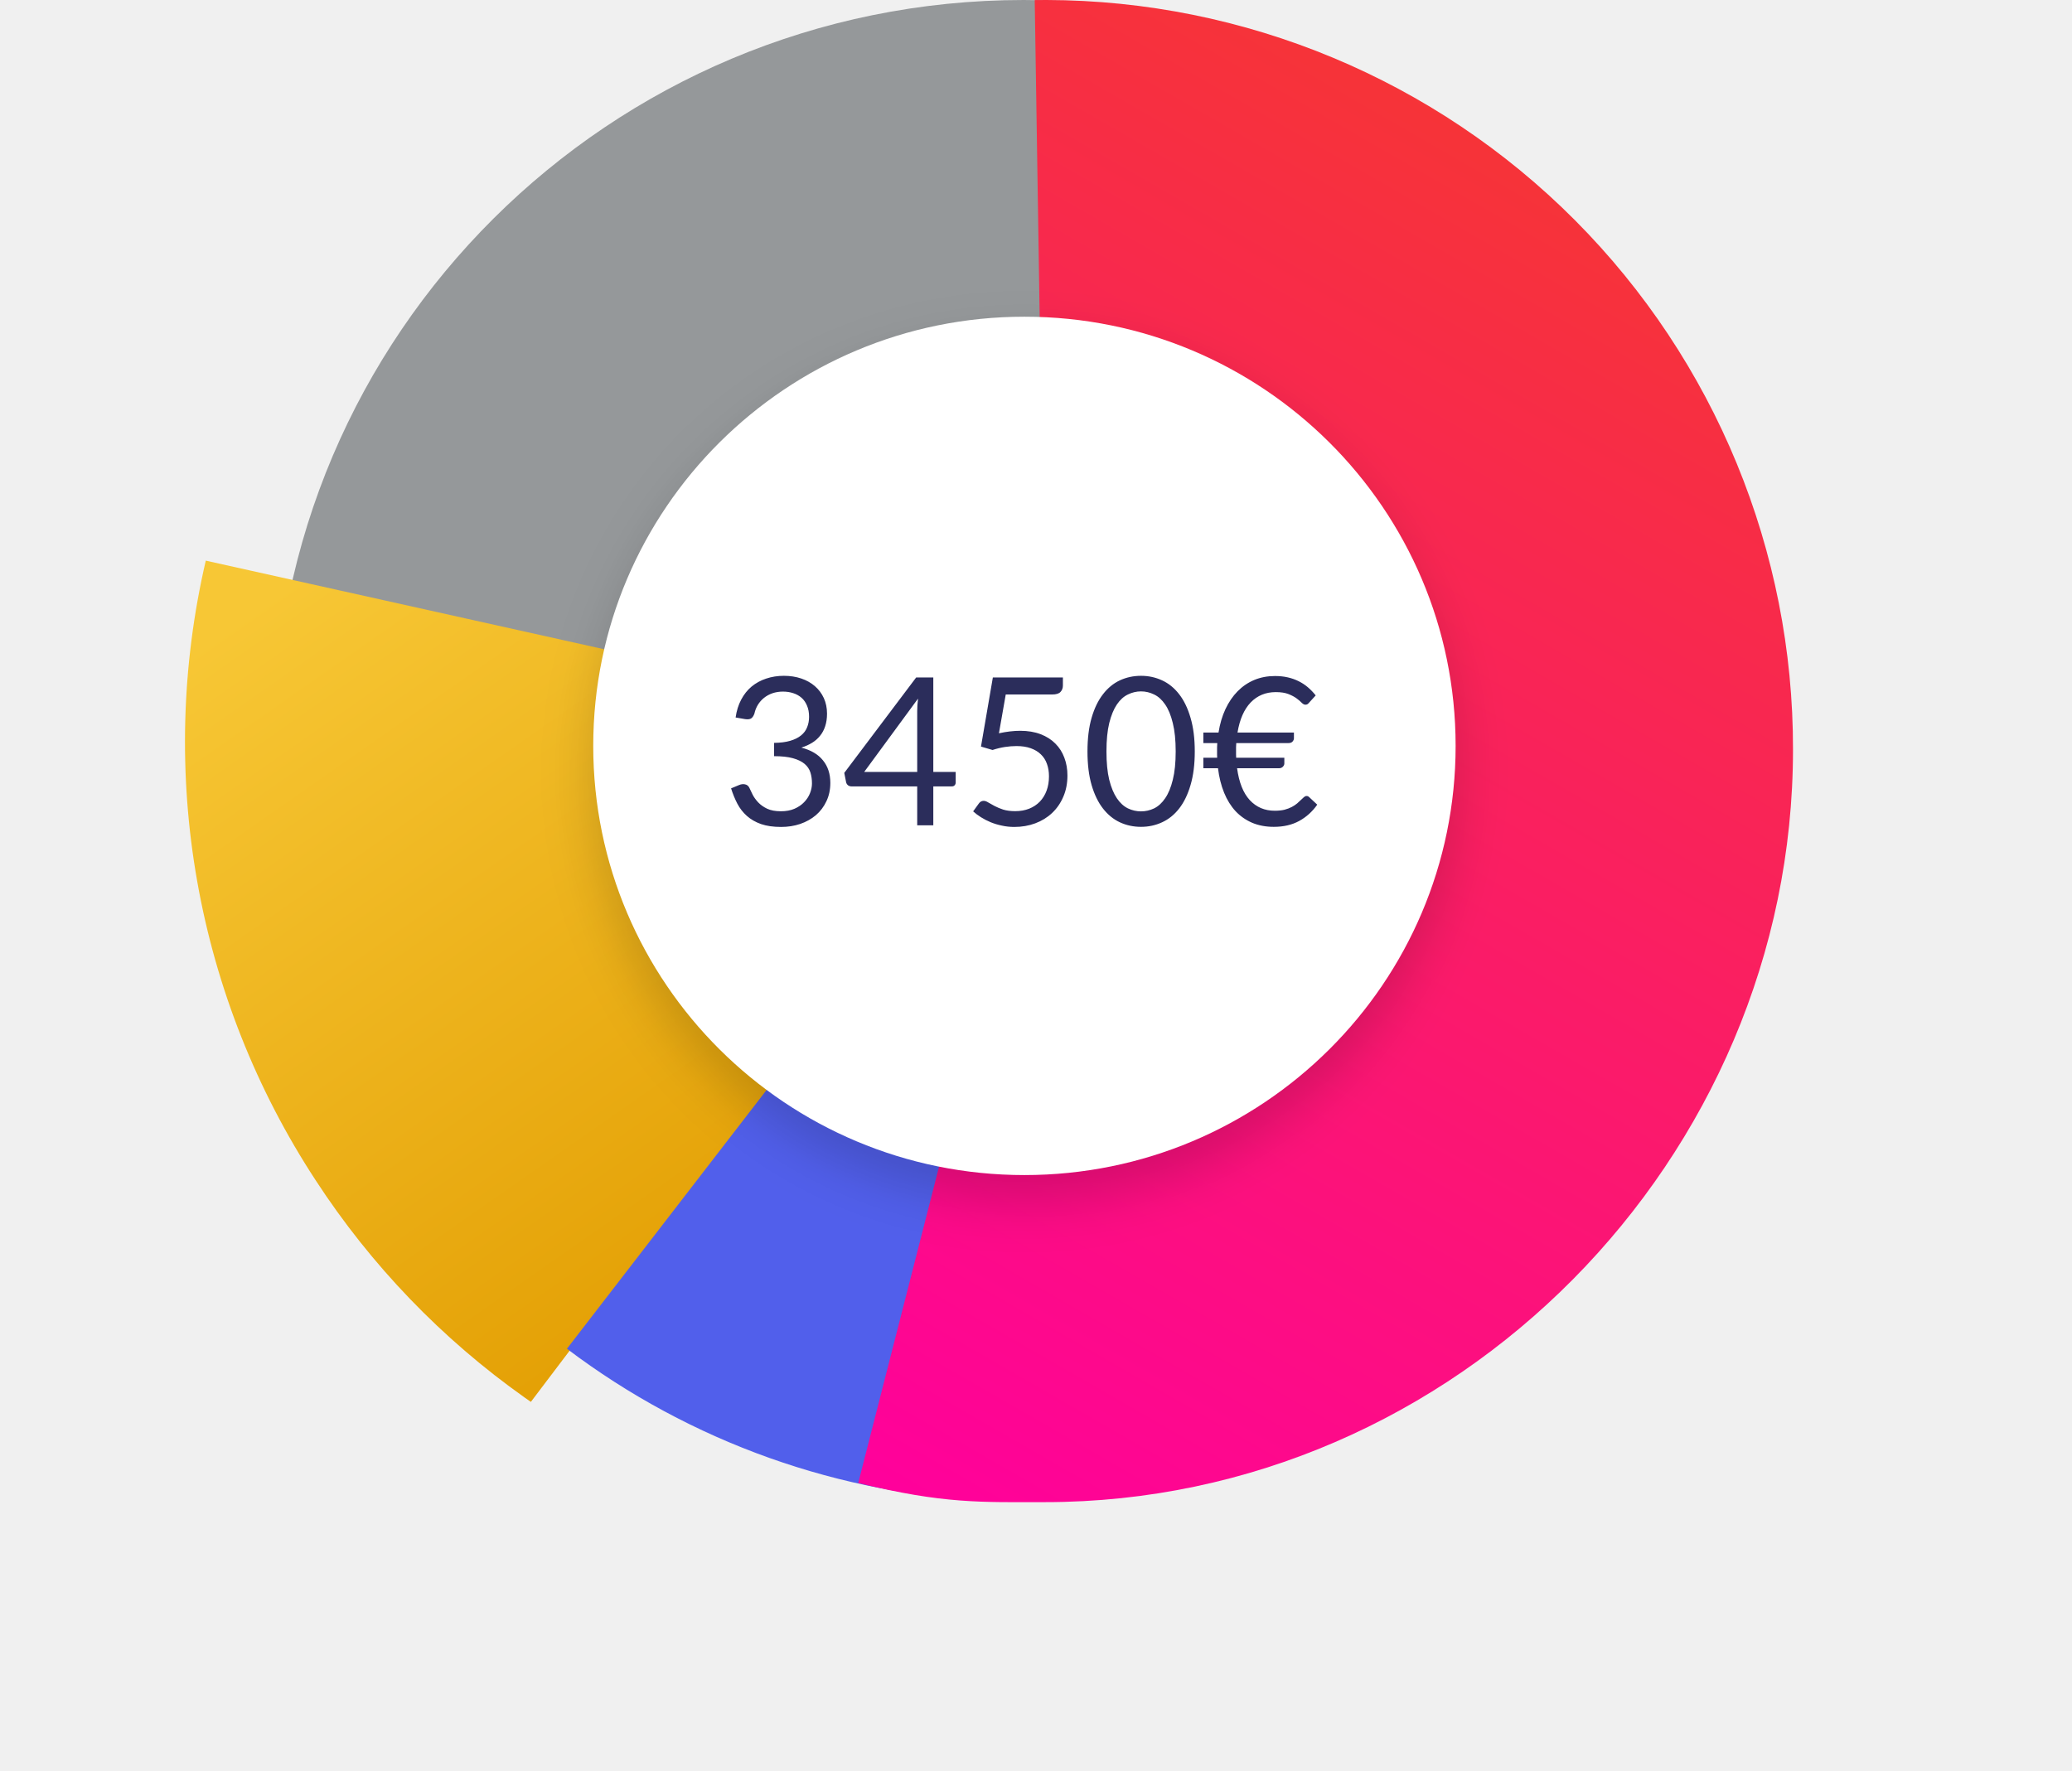
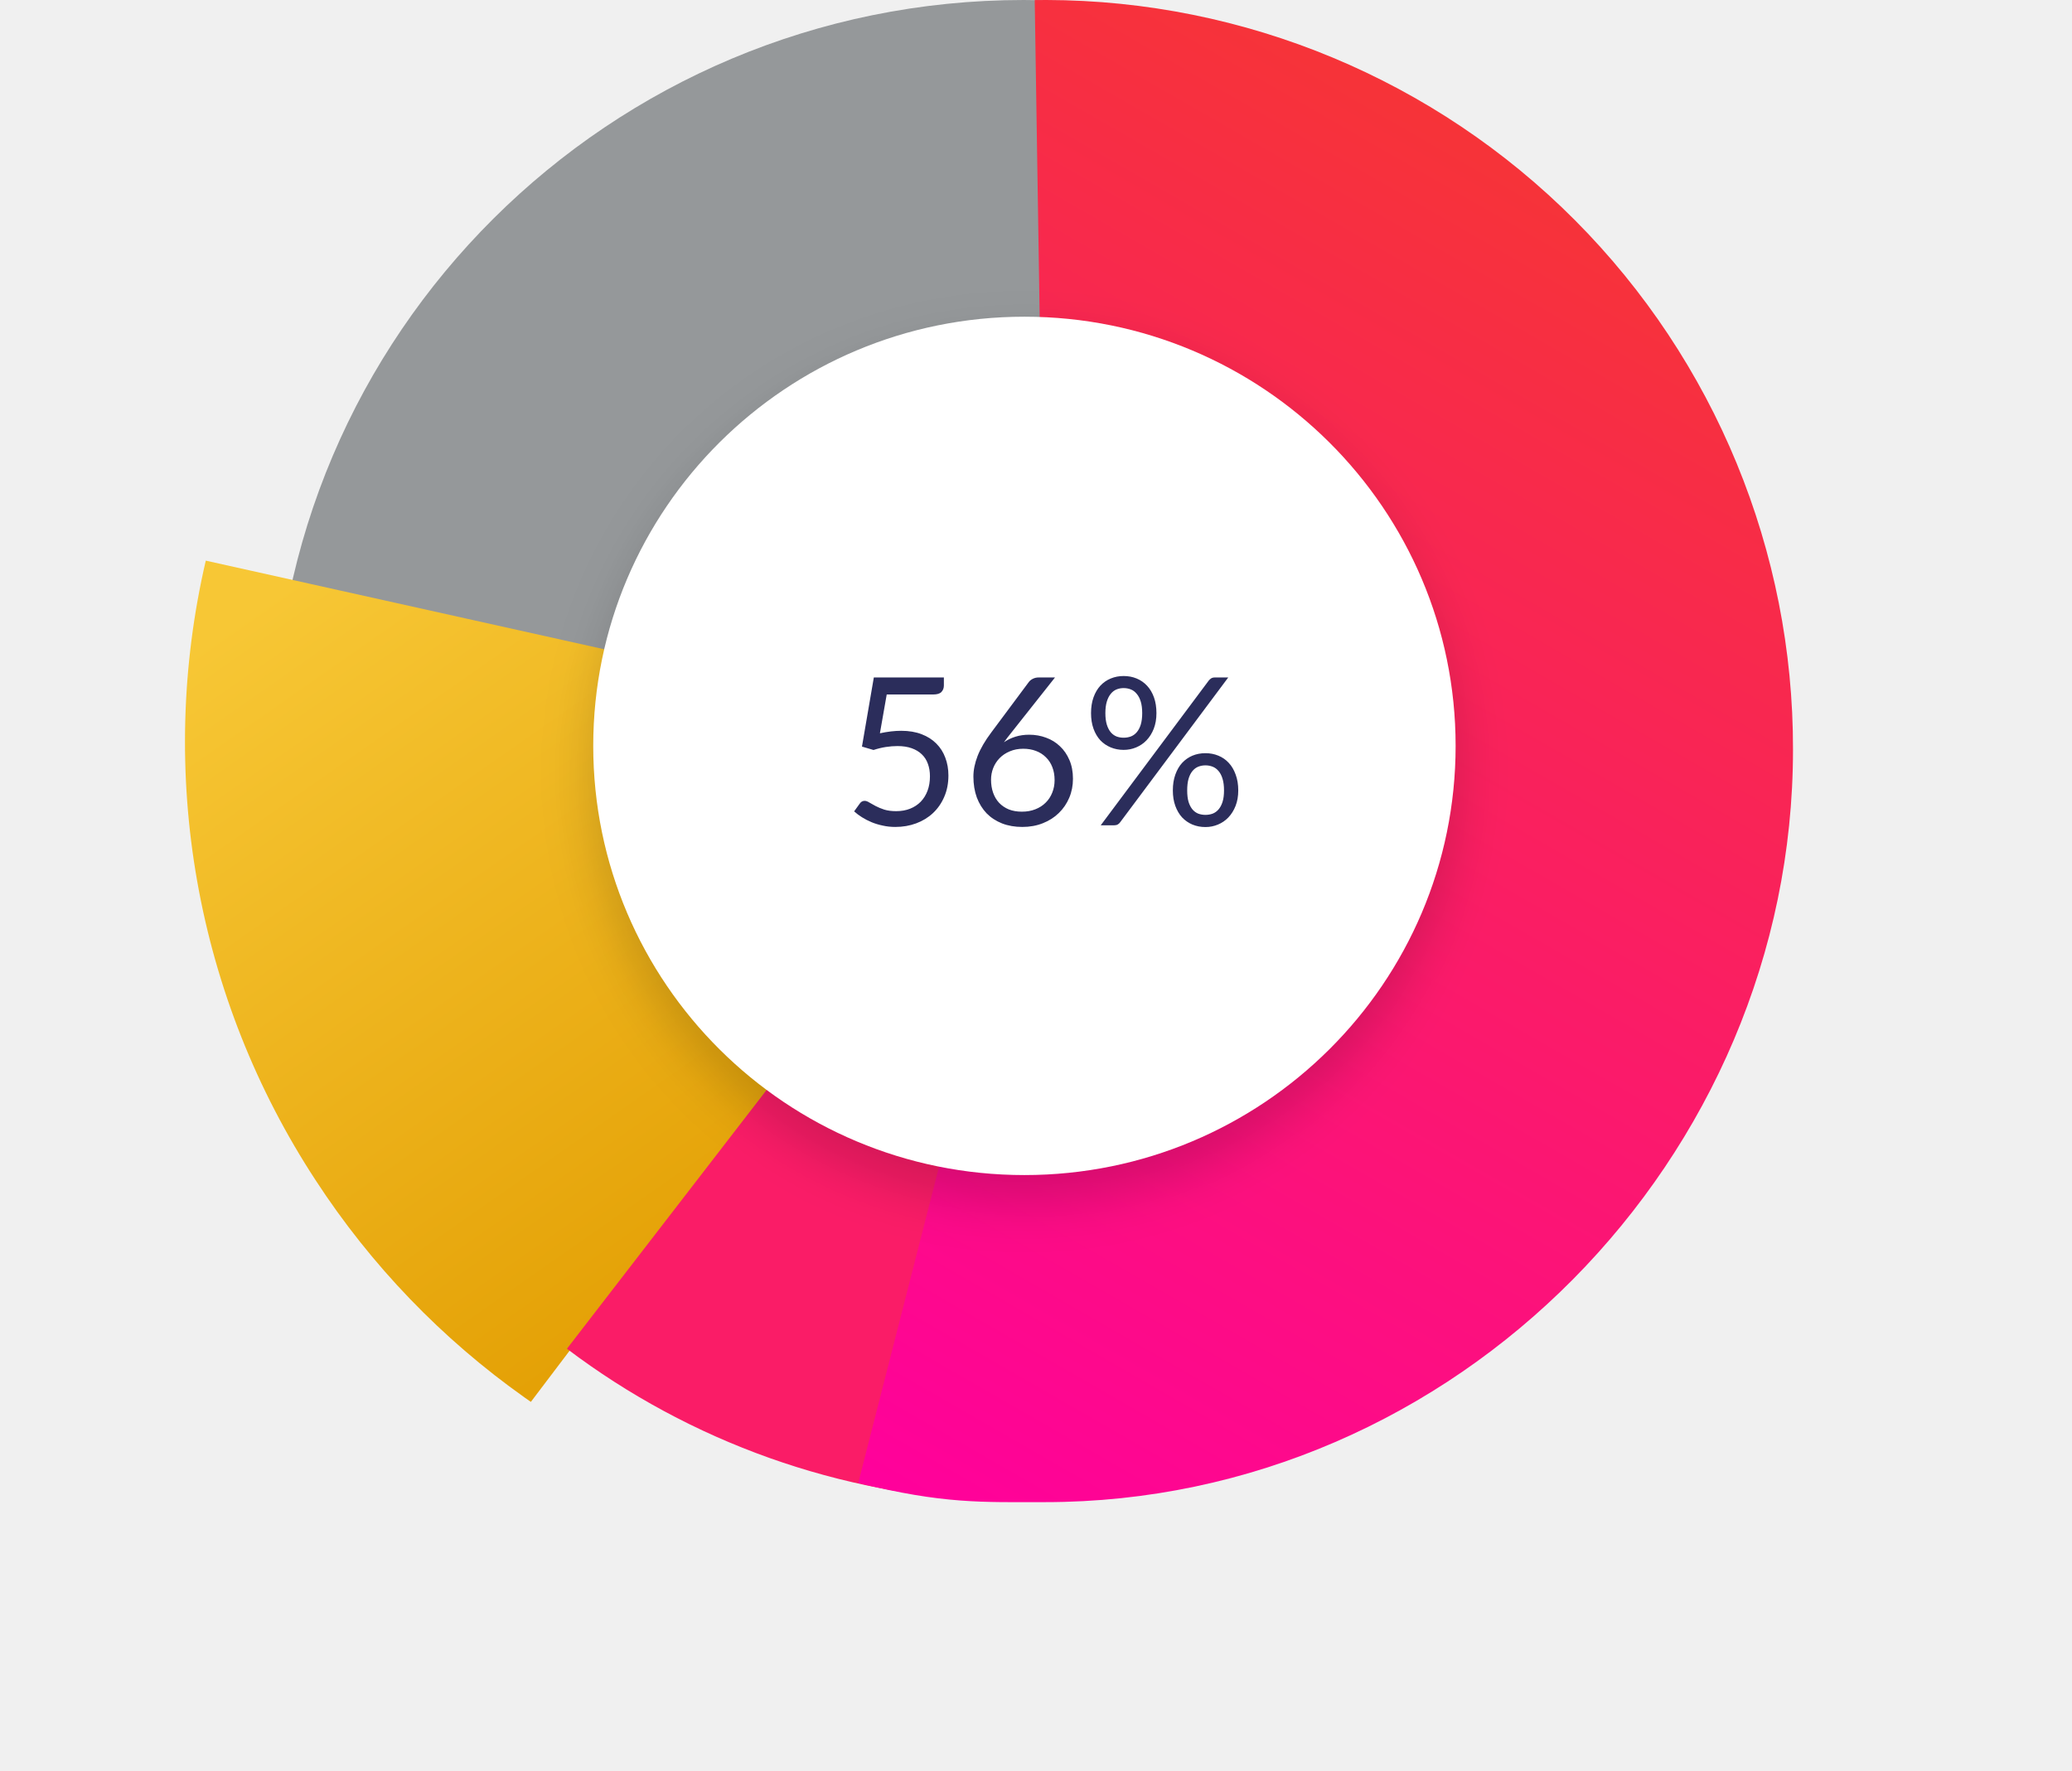
<svg xmlns="http://www.w3.org/2000/svg" width="241" height="206" viewBox="0 0 241 206" fill="none">
  <path d="M119.07 173.646C167.241 173.646 206.292 134.774 206.292 86.823C206.292 38.872 167.241 0 119.07 0C70.898 0 31.848 38.872 31.848 86.823C31.848 134.774 70.898 173.646 119.07 173.646Z" fill="#95989A" />
  <path fill-rule="evenodd" clip-rule="evenodd" d="M61.746 163.07C61.509 162.906 61.273 162.741 61.038 162.575C51.401 155.754 43.143 147.169 36.702 137.273C29.818 126.747 25.138 114.935 22.944 102.551C20.75 90.166 21.087 77.466 23.935 65.215L116.419 85.787L133.163 63.533C125.875 75.715 121.038 84.746 121.038 84.746L61.746 163.07Z" fill="url(#paint0_linear)" />
-   <path fill-rule="evenodd" clip-rule="evenodd" d="M171.815 17.986C180.061 24.104 187.152 31.643 192.754 40.248C218.986 80.459 207.359 134.32 166.785 160.55C151.633 170.364 133.828 175.277 115.787 174.622C97.746 173.968 80.343 167.777 65.942 156.89L119.287 87.741L171.815 17.986Z" fill="#515FEB" />
+   <path fill-rule="evenodd" clip-rule="evenodd" d="M171.815 17.986C180.061 24.104 187.152 31.643 192.754 40.248C218.986 80.459 207.359 134.32 166.785 160.55C151.633 170.364 133.828 175.277 115.787 174.622C97.746 173.968 80.343 167.777 65.942 156.89L119.287 87.741L171.815 17.986Z" fill="#FA1C67" />
  <path fill-rule="evenodd" clip-rule="evenodd" d="M99.824 172.507C109.743 174.96 114.23 174.732 121.535 174.732C169.325 174.732 208.549 134.775 208.549 87.203C208.597 64.123 199.474 41.97 183.188 25.616C166.903 9.263 144.787 0.048 121.708 0C121.254 0 120.802 0.003 120.351 0.01L121.708 86.823L99.824 172.507Z" fill="url(#paint1_linear)" />
  <g filter="url(#filter0_d)">
    <path d="M119.154 136.686C146.853 136.686 169.307 114.335 169.307 86.763C169.307 59.191 146.853 36.84 119.154 36.84C91.456 36.84 69.001 59.191 69.001 86.763C69.001 114.335 91.456 136.686 119.154 136.686Z" fill="white" />
  </g>
-   <path d="M85.561 83.46C85.674 82.676 85.889 81.984 86.21 81.384C86.529 80.776 86.933 80.268 87.421 79.86C87.918 79.452 88.481 79.144 89.114 78.936C89.754 78.72 90.442 78.612 91.177 78.612C91.906 78.612 92.578 78.716 93.194 78.924C93.809 79.132 94.338 79.428 94.778 79.812C95.225 80.196 95.573 80.66 95.822 81.204C96.07 81.748 96.194 82.352 96.194 83.016C96.194 83.56 96.121 84.048 95.978 84.48C95.841 84.904 95.641 85.276 95.377 85.596C95.121 85.916 94.809 86.188 94.442 86.412C94.073 86.636 93.662 86.82 93.206 86.964C94.326 87.252 95.165 87.748 95.725 88.452C96.293 89.148 96.578 90.02 96.578 91.068C96.578 91.86 96.425 92.572 96.121 93.204C95.826 93.836 95.418 94.376 94.897 94.824C94.377 95.264 93.769 95.604 93.073 95.844C92.385 96.076 91.645 96.192 90.853 96.192C89.942 96.192 89.162 96.08 88.513 95.856C87.865 95.624 87.317 95.308 86.87 94.908C86.421 94.508 86.053 94.036 85.766 93.492C85.478 92.94 85.234 92.344 85.034 91.704L85.957 91.32C86.198 91.216 86.43 91.188 86.653 91.236C86.885 91.284 87.053 91.416 87.157 91.632C87.261 91.856 87.389 92.124 87.541 92.436C87.701 92.748 87.918 93.048 88.189 93.336C88.462 93.624 88.805 93.868 89.222 94.068C89.645 94.268 90.181 94.368 90.829 94.368C91.43 94.368 91.954 94.272 92.401 94.08C92.858 93.88 93.234 93.624 93.529 93.312C93.834 93 94.061 92.652 94.213 92.268C94.365 91.884 94.442 91.504 94.442 91.128C94.442 90.664 94.382 90.24 94.261 89.856C94.141 89.472 93.918 89.14 93.59 88.86C93.261 88.58 92.809 88.36 92.234 88.2C91.665 88.04 90.933 87.96 90.037 87.96V86.412C90.773 86.404 91.397 86.324 91.909 86.172C92.43 86.02 92.85 85.812 93.169 85.548C93.498 85.284 93.734 84.968 93.877 84.6C94.029 84.232 94.106 83.824 94.106 83.376C94.106 82.88 94.025 82.448 93.865 82.08C93.713 81.712 93.501 81.408 93.23 81.168C92.957 80.928 92.633 80.748 92.257 80.628C91.889 80.508 91.49 80.448 91.058 80.448C90.626 80.448 90.222 80.512 89.846 80.64C89.478 80.768 89.15 80.948 88.862 81.18C88.582 81.404 88.346 81.672 88.153 81.984C87.962 82.296 87.826 82.64 87.746 83.016C87.641 83.296 87.51 83.484 87.35 83.58C87.198 83.668 86.974 83.692 86.677 83.652L85.561 83.46ZM106.683 89.796V82.704C106.683 82.496 106.691 82.268 106.707 82.02C106.723 81.772 106.747 81.52 106.779 81.264L100.515 89.796H106.683ZM111.159 89.796V91.02C111.159 91.148 111.119 91.256 111.039 91.344C110.967 91.432 110.851 91.476 110.691 91.476H108.555V96H106.683V91.476H99.051C98.891 91.476 98.751 91.432 98.631 91.344C98.519 91.248 98.447 91.132 98.415 90.996L98.199 89.904L106.563 78.804H108.555V89.796H111.159ZM116.189 85.296C117.085 85.104 117.909 85.008 118.661 85.008C119.557 85.008 120.349 85.14 121.037 85.404C121.725 85.668 122.297 86.032 122.753 86.496C123.217 86.96 123.565 87.508 123.797 88.14C124.037 88.772 124.157 89.46 124.157 90.204C124.157 91.116 123.997 91.94 123.677 92.676C123.365 93.412 122.929 94.044 122.369 94.572C121.817 95.092 121.165 95.492 120.413 95.772C119.661 96.052 118.849 96.192 117.977 96.192C117.473 96.192 116.989 96.14 116.525 96.036C116.061 95.94 115.625 95.808 115.217 95.64C114.817 95.472 114.445 95.28 114.101 95.064C113.757 94.848 113.453 94.62 113.189 94.38L113.849 93.468C113.993 93.26 114.181 93.156 114.413 93.156C114.573 93.156 114.753 93.22 114.953 93.348C115.153 93.468 115.397 93.604 115.685 93.756C115.973 93.908 116.309 94.048 116.693 94.176C117.085 94.296 117.549 94.356 118.085 94.356C118.685 94.356 119.225 94.26 119.705 94.068C120.185 93.876 120.597 93.604 120.941 93.252C121.285 92.892 121.549 92.464 121.733 91.968C121.917 91.472 122.009 90.916 122.009 90.3C122.009 89.764 121.929 89.28 121.769 88.848C121.617 88.416 121.381 88.048 121.061 87.744C120.749 87.44 120.357 87.204 119.885 87.036C119.413 86.868 118.861 86.784 118.229 86.784C117.797 86.784 117.345 86.82 116.873 86.892C116.409 86.964 115.933 87.08 115.445 87.24L114.101 86.844L115.481 78.804H123.629V79.74C123.629 80.044 123.533 80.296 123.341 80.496C123.157 80.688 122.837 80.784 122.381 80.784H116.981L116.189 85.296ZM138.967 87.408C138.967 88.912 138.803 90.216 138.475 91.32C138.155 92.416 137.715 93.324 137.155 94.044C136.595 94.764 135.931 95.3 135.163 95.652C134.403 96.004 133.587 96.18 132.715 96.18C131.835 96.18 131.015 96.004 130.255 95.652C129.503 95.3 128.847 94.764 128.287 94.044C127.727 93.324 127.287 92.416 126.967 91.32C126.647 90.216 126.487 88.912 126.487 87.408C126.487 85.904 126.647 84.6 126.967 83.496C127.287 82.392 127.727 81.48 128.287 80.76C128.847 80.032 129.503 79.492 130.255 79.14C131.015 78.788 131.835 78.612 132.715 78.612C133.587 78.612 134.403 78.788 135.163 79.14C135.931 79.492 136.595 80.032 137.155 80.76C137.715 81.48 138.155 82.392 138.475 83.496C138.803 84.6 138.967 85.904 138.967 87.408ZM136.747 87.408C136.747 86.096 136.635 84.996 136.411 84.108C136.195 83.212 135.899 82.492 135.523 81.948C135.155 81.404 134.727 81.016 134.239 80.784C133.751 80.544 133.243 80.424 132.715 80.424C132.187 80.424 131.679 80.544 131.191 80.784C130.703 81.016 130.275 81.404 129.907 81.948C129.539 82.492 129.243 83.212 129.019 84.108C128.803 84.996 128.695 86.096 128.695 87.408C128.695 88.72 128.803 89.82 129.019 90.708C129.243 91.596 129.539 92.312 129.907 92.856C130.275 93.4 130.703 93.792 131.191 94.032C131.679 94.264 132.187 94.38 132.715 94.38C133.243 94.38 133.751 94.264 134.239 94.032C134.727 93.792 135.155 93.4 135.523 92.856C135.899 92.312 136.195 91.596 136.411 90.708C136.635 89.82 136.747 88.72 136.747 87.408ZM139.965 85.212H141.729C141.889 84.204 142.157 83.296 142.533 82.488C142.917 81.672 143.389 80.98 143.949 80.412C144.517 79.836 145.165 79.396 145.893 79.092C146.629 78.788 147.429 78.636 148.293 78.636C148.829 78.636 149.325 78.688 149.781 78.792C150.237 78.896 150.657 79.044 151.041 79.236C151.433 79.428 151.793 79.664 152.121 79.944C152.449 80.224 152.753 80.54 153.033 80.892L152.289 81.708C152.233 81.78 152.169 81.844 152.097 81.9C152.033 81.948 151.945 81.972 151.833 81.972C151.697 81.972 151.553 81.896 151.401 81.744C151.257 81.592 151.061 81.424 150.813 81.24C150.565 81.056 150.249 80.888 149.865 80.736C149.481 80.584 148.989 80.508 148.389 80.508C147.221 80.508 146.249 80.908 145.473 81.708C144.705 82.508 144.193 83.676 143.937 85.212H150.501V85.872C150.501 86.016 150.445 86.148 150.333 86.268C150.229 86.38 150.077 86.436 149.877 86.436H143.793C143.785 86.596 143.777 86.756 143.769 86.916C143.769 87.076 143.769 87.24 143.769 87.408C143.769 87.536 143.769 87.66 143.769 87.78C143.769 87.9 143.773 88.02 143.781 88.14H149.385V88.812C149.385 88.948 149.325 89.076 149.205 89.196C149.093 89.308 148.945 89.364 148.761 89.364H143.889C144.113 91.012 144.605 92.248 145.365 93.072C146.133 93.896 147.101 94.308 148.269 94.308C148.701 94.308 149.081 94.268 149.409 94.188C149.737 94.1 150.021 93.992 150.261 93.864C150.501 93.736 150.705 93.6 150.873 93.456C151.049 93.304 151.201 93.164 151.329 93.036C151.457 92.908 151.569 92.804 151.665 92.724C151.769 92.636 151.869 92.592 151.965 92.592C152.037 92.592 152.097 92.604 152.145 92.628C152.193 92.652 152.249 92.696 152.313 92.76L153.213 93.6C152.645 94.408 151.945 95.04 151.113 95.496C150.281 95.952 149.297 96.18 148.161 96.18C147.233 96.18 146.397 96.024 145.653 95.712C144.909 95.392 144.261 94.94 143.709 94.356C143.165 93.764 142.721 93.048 142.377 92.208C142.033 91.36 141.797 90.412 141.669 89.364H139.965V88.14H141.573C141.565 88.02 141.561 87.9 141.561 87.78C141.561 87.66 141.561 87.536 141.561 87.408C141.561 87.248 141.561 87.088 141.561 86.928C141.569 86.76 141.577 86.596 141.585 86.436H139.965V85.212Z" fill="#2B2D5B" />
+   <path d="M102.345 85.296C103.241 85.104 104.065 85.008 104.817 85.008C105.713 85.008 106.505 85.14 107.193 85.404C107.881 85.668 108.453 86.032 108.909 86.496C109.373 86.96 109.721 87.508 109.953 88.14C110.193 88.772 110.313 89.46 110.313 90.204C110.313 91.116 110.153 91.94 109.833 92.676C109.521 93.412 109.085 94.044 108.525 94.572C107.973 95.092 107.321 95.492 106.569 95.772C105.817 96.052 105.005 96.192 104.133 96.192C103.629 96.192 103.145 96.14 102.681 96.036C102.217 95.94 101.781 95.808 101.373 95.64C100.973 95.472 100.601 95.28 100.257 95.064C99.913 94.848 99.609 94.62 99.346 94.38L100.005 93.468C100.149 93.26 100.337 93.156 100.569 93.156C100.729 93.156 100.909 93.22 101.109 93.348C101.309 93.468 101.553 93.604 101.841 93.756C102.129 93.908 102.465 94.048 102.849 94.176C103.241 94.296 103.705 94.356 104.241 94.356C104.841 94.356 105.381 94.26 105.861 94.068C106.341 93.876 106.753 93.604 107.097 93.252C107.441 92.892 107.705 92.464 107.889 91.968C108.073 91.472 108.165 90.916 108.165 90.3C108.165 89.764 108.085 89.28 107.925 88.848C107.773 88.416 107.537 88.048 107.217 87.744C106.905 87.44 106.513 87.204 106.041 87.036C105.569 86.868 105.017 86.784 104.385 86.784C103.953 86.784 103.501 86.82 103.029 86.892C102.565 86.964 102.089 87.08 101.601 87.24L100.257 86.844L101.637 78.804H109.785V79.74C109.785 80.044 109.689 80.296 109.497 80.496C109.313 80.688 108.993 80.784 108.537 80.784H103.137L102.345 85.296ZM118.859 94.416C119.435 94.416 119.955 94.324 120.419 94.14C120.891 93.956 121.291 93.7 121.619 93.372C121.955 93.044 122.211 92.656 122.387 92.208C122.571 91.76 122.663 91.272 122.663 90.744C122.663 90.184 122.575 89.68 122.399 89.232C122.223 88.776 121.971 88.392 121.643 88.08C121.323 87.76 120.939 87.516 120.491 87.348C120.043 87.18 119.551 87.096 119.015 87.096C118.439 87.096 117.919 87.196 117.455 87.396C116.991 87.588 116.595 87.852 116.267 88.188C115.947 88.516 115.699 88.9 115.523 89.34C115.355 89.772 115.271 90.224 115.271 90.696C115.271 91.248 115.351 91.752 115.511 92.208C115.671 92.664 115.903 93.056 116.207 93.384C116.519 93.712 116.895 93.968 117.335 94.152C117.783 94.328 118.291 94.416 118.859 94.416ZM117.611 85.248C117.459 85.44 117.311 85.628 117.167 85.812C117.031 85.988 116.899 86.164 116.771 86.34C117.179 86.06 117.627 85.844 118.115 85.692C118.603 85.54 119.135 85.464 119.711 85.464C120.407 85.464 121.063 85.58 121.679 85.812C122.295 86.036 122.831 86.368 123.287 86.808C123.751 87.24 124.119 87.776 124.391 88.416C124.663 89.048 124.799 89.772 124.799 90.588C124.799 91.38 124.655 92.116 124.367 92.796C124.079 93.476 123.675 94.068 123.155 94.572C122.643 95.076 122.023 95.472 121.295 95.76C120.575 96.048 119.779 96.192 118.907 96.192C118.043 96.192 117.259 96.056 116.555 95.784C115.851 95.504 115.251 95.112 114.755 94.608C114.267 94.096 113.887 93.48 113.615 92.76C113.351 92.032 113.219 91.22 113.219 90.324C113.219 89.572 113.383 88.772 113.711 87.924C114.047 87.068 114.579 86.156 115.307 85.188L119.675 79.32C119.787 79.176 119.939 79.056 120.131 78.96C120.331 78.856 120.559 78.804 120.815 78.804H122.711L117.611 85.248ZM134.509 82.956C134.509 83.628 134.405 84.232 134.197 84.768C133.989 85.296 133.709 85.744 133.357 86.112C133.013 86.472 132.609 86.748 132.145 86.94C131.689 87.132 131.205 87.228 130.693 87.228C130.157 87.228 129.657 87.132 129.193 86.94C128.729 86.748 128.325 86.472 127.981 86.112C127.645 85.744 127.381 85.296 127.189 84.768C126.997 84.232 126.901 83.628 126.901 82.956C126.901 82.268 126.997 81.656 127.189 81.12C127.381 80.584 127.645 80.132 127.981 79.764C128.325 79.396 128.729 79.116 129.193 78.924C129.657 78.732 130.157 78.636 130.693 78.636C131.237 78.636 131.741 78.732 132.205 78.924C132.669 79.116 133.073 79.396 133.417 79.764C133.761 80.132 134.029 80.584 134.221 81.12C134.413 81.656 134.509 82.268 134.509 82.956ZM132.853 82.956C132.853 82.428 132.797 81.98 132.685 81.612C132.573 81.244 132.417 80.944 132.217 80.712C132.025 80.472 131.797 80.3 131.533 80.196C131.269 80.092 130.989 80.04 130.693 80.04C130.397 80.04 130.121 80.092 129.865 80.196C129.609 80.3 129.385 80.472 129.193 80.712C129.001 80.944 128.849 81.244 128.737 81.612C128.625 81.98 128.569 82.428 128.569 82.956C128.569 83.476 128.625 83.92 128.737 84.288C128.849 84.648 129.001 84.944 129.193 85.176C129.385 85.4 129.609 85.564 129.865 85.668C130.121 85.764 130.397 85.812 130.693 85.812C130.989 85.812 131.269 85.764 131.533 85.668C131.797 85.564 132.025 85.4 132.217 85.176C132.417 84.944 132.573 84.648 132.685 84.288C132.797 83.92 132.853 83.476 132.853 82.956ZM140.593 79.164C140.673 79.068 140.765 78.984 140.869 78.912C140.981 78.84 141.129 78.804 141.313 78.804H142.861L130.285 95.652C130.213 95.756 130.121 95.84 130.009 95.904C129.897 95.968 129.761 96 129.601 96H128.029L140.593 79.164ZM144.025 91.944C144.025 92.616 143.921 93.216 143.713 93.744C143.505 94.272 143.225 94.72 142.873 95.088C142.529 95.448 142.125 95.724 141.661 95.916C141.205 96.108 140.721 96.204 140.209 96.204C139.665 96.204 139.161 96.108 138.697 95.916C138.241 95.724 137.841 95.448 137.497 95.088C137.161 94.72 136.897 94.272 136.705 93.744C136.513 93.216 136.417 92.616 136.417 91.944C136.417 91.256 136.513 90.644 136.705 90.108C136.897 89.564 137.161 89.108 137.497 88.74C137.841 88.372 138.241 88.092 138.697 87.9C139.161 87.708 139.665 87.612 140.209 87.612C140.745 87.612 141.245 87.708 141.709 87.9C142.181 88.092 142.585 88.372 142.921 88.74C143.265 89.108 143.533 89.564 143.725 90.108C143.925 90.644 144.025 91.256 144.025 91.944ZM142.369 91.944C142.369 91.416 142.313 90.968 142.201 90.6C142.089 90.224 141.933 89.92 141.733 89.688C141.541 89.456 141.313 89.288 141.049 89.184C140.785 89.08 140.505 89.028 140.209 89.028C139.913 89.028 139.633 89.08 139.369 89.184C139.113 89.288 138.889 89.456 138.697 89.688C138.505 89.92 138.353 90.224 138.241 90.6C138.137 90.968 138.085 91.416 138.085 91.944C138.085 92.464 138.137 92.904 138.241 93.264C138.353 93.624 138.505 93.92 138.697 94.152C138.889 94.376 139.113 94.54 139.369 94.644C139.633 94.74 139.913 94.788 140.209 94.788C140.505 94.788 140.785 94.74 141.049 94.644C141.313 94.54 141.541 94.376 141.733 94.152C141.933 93.92 142.089 93.624 142.201 93.264C142.313 92.904 142.369 92.464 142.369 91.944Z" fill="#2B2D5B" />
  <defs>
    <filter id="filter0_d" x="63.002" y="33.84" width="112.306" height="111.846" filterUnits="userSpaceOnUse" color-interpolation-filters="sRGB">
      <feFlood flood-opacity="0" result="BackgroundImageFix" />
      <feColorMatrix in="SourceAlpha" type="matrix" values="0 0 0 0 0 0 0 0 0 0 0 0 0 0 0 0 0 0 127 0" />
      <feOffset dy="3" />
      <feGaussianBlur stdDeviation="3" />
      <feColorMatrix type="matrix" values="0 0 0 0 0 0 0 0 0 0 0 0 0 0 0 0 0 0 0.161 0" />
      <feBlend mode="normal" in2="BackgroundImageFix" result="effect1_dropShadow" />
      <feBlend mode="normal" in="SourceGraphic" in2="effect1_dropShadow" result="shape" />
    </filter>
    <linearGradient id="paint0_linear" x1="27.997" y1="71.635" x2="87.081" y2="156.22" gradientUnits="userSpaceOnUse">
      <stop stop-color="#F7C735" />
      <stop offset="1" stop-color="#E29D01" />
    </linearGradient>
    <linearGradient id="paint1_linear" x1="154.186" y1="0" x2="65.181" y2="154.593" gradientUnits="userSpaceOnUse">
      <stop stop-color="#F63535" />
      <stop offset="1" stop-color="#FF009D" />
    </linearGradient>
  </defs>
</svg>
